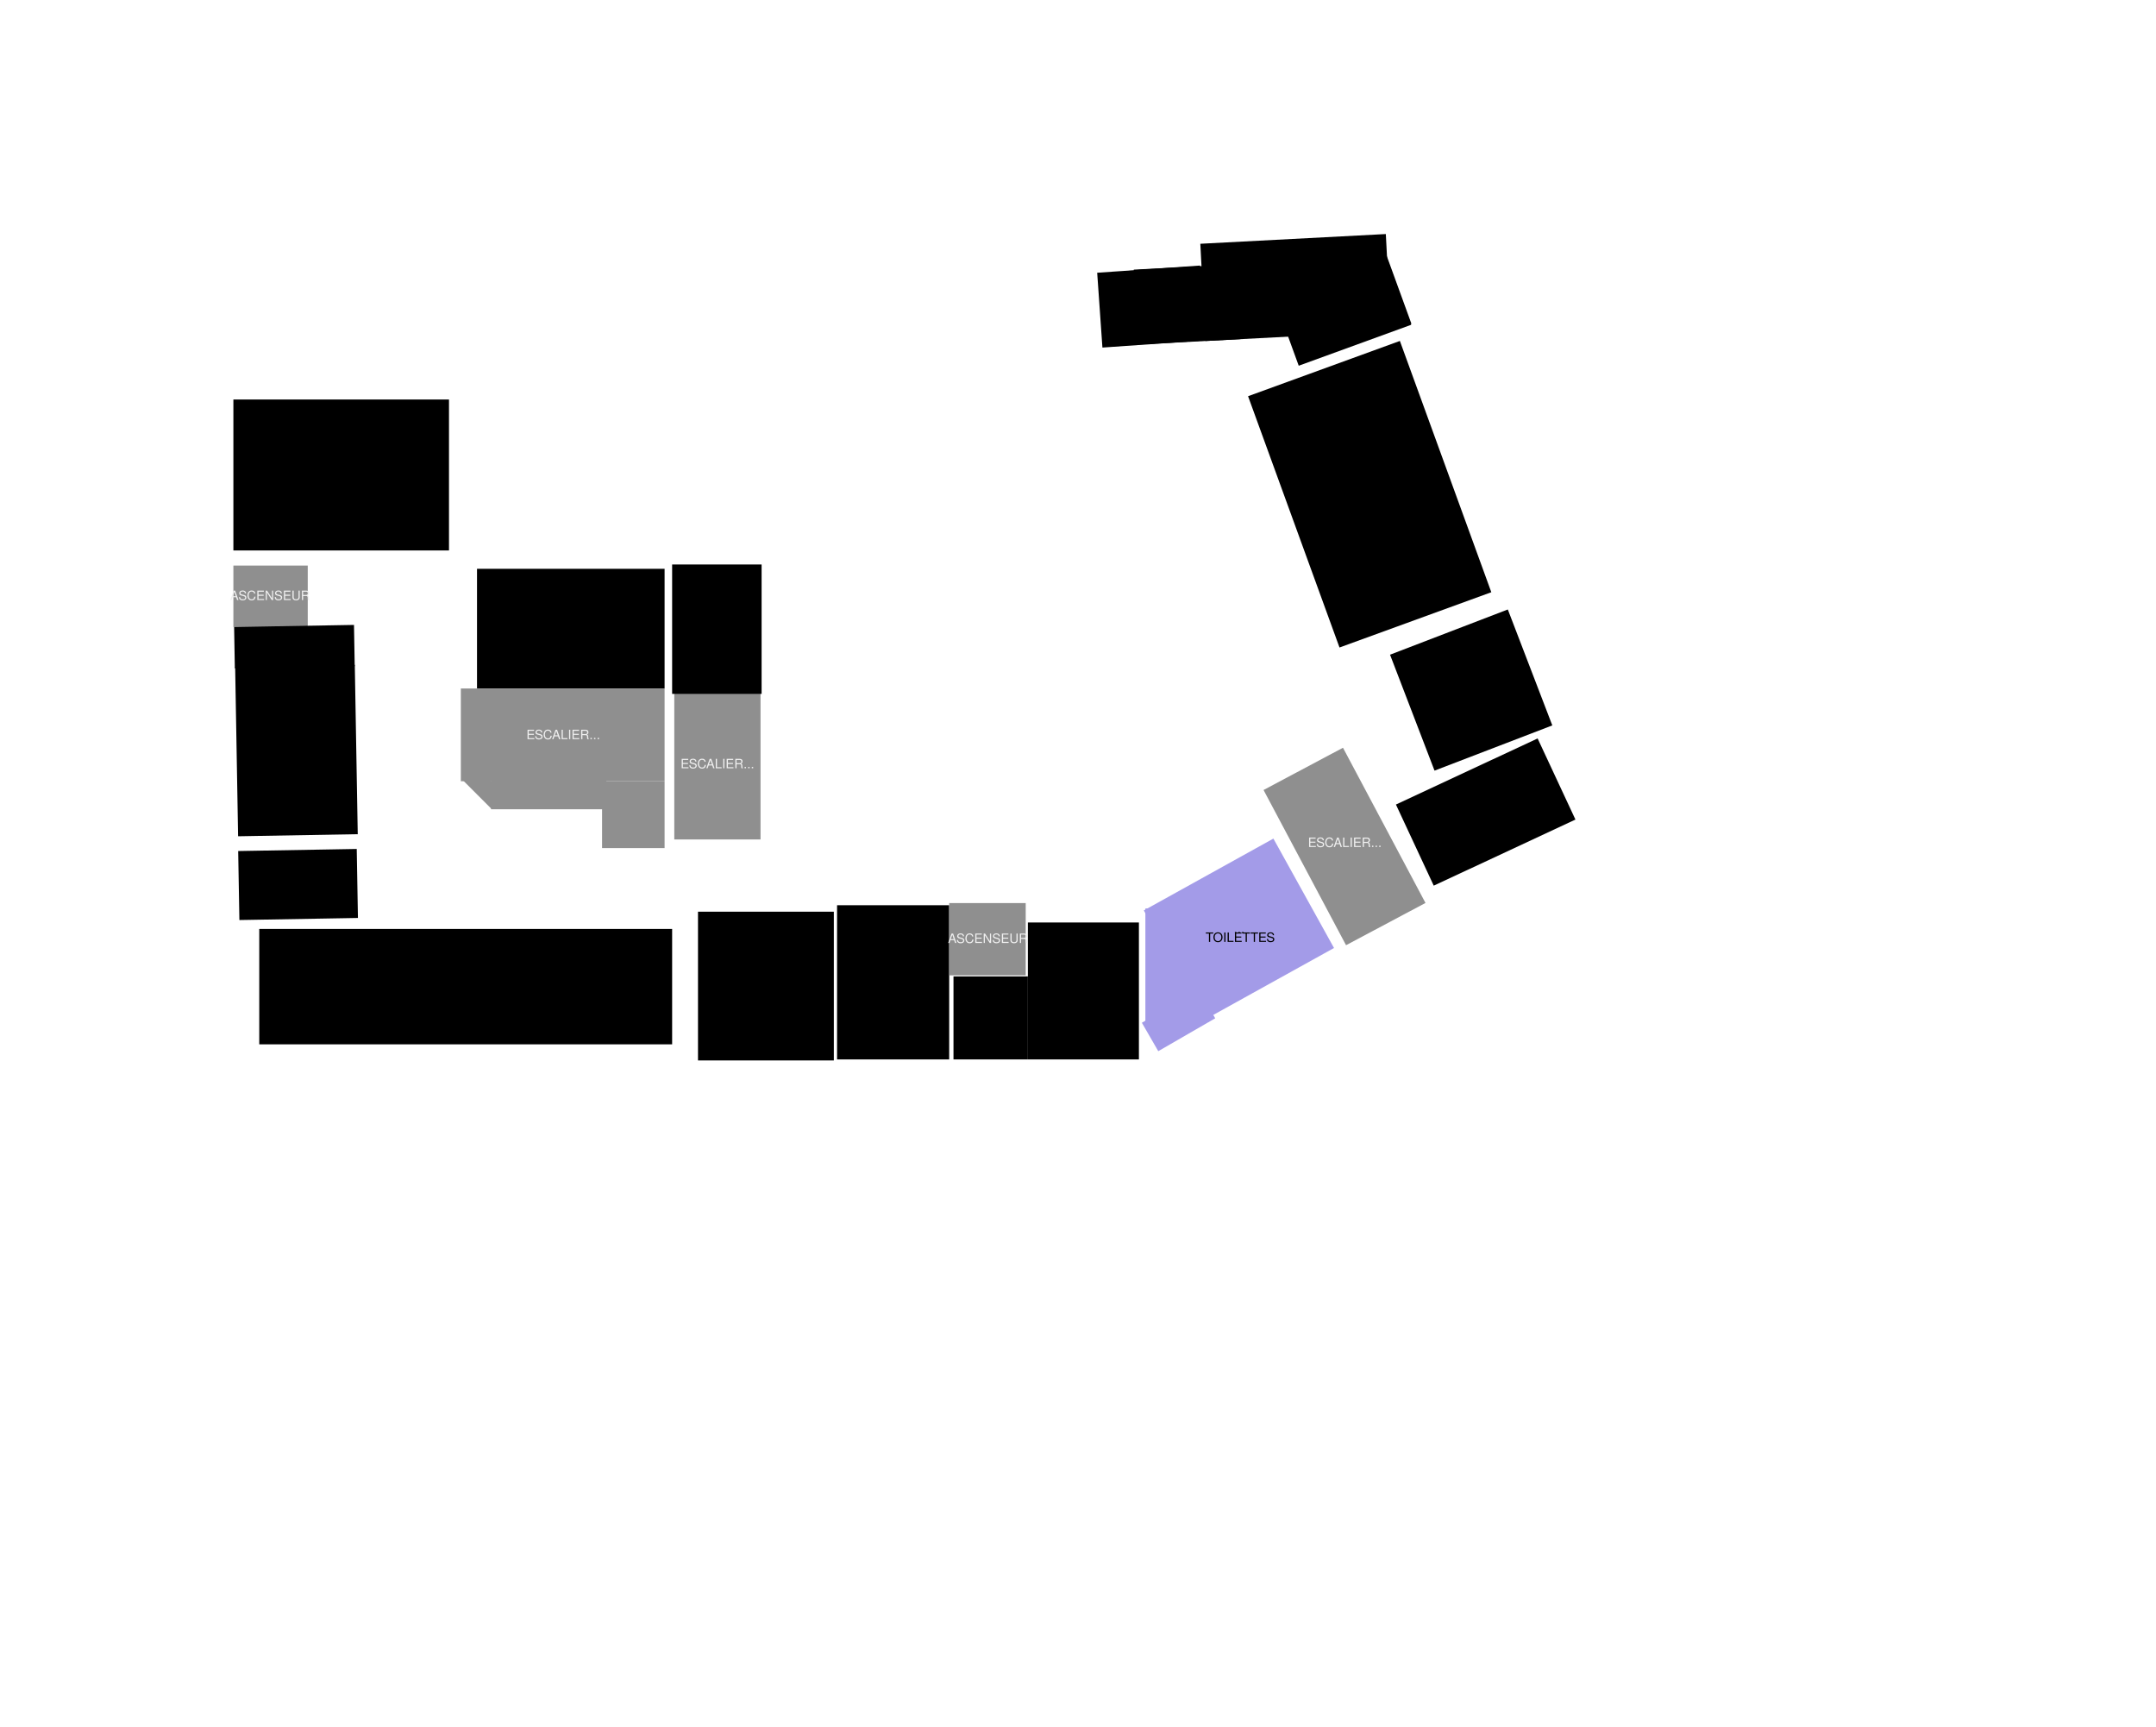
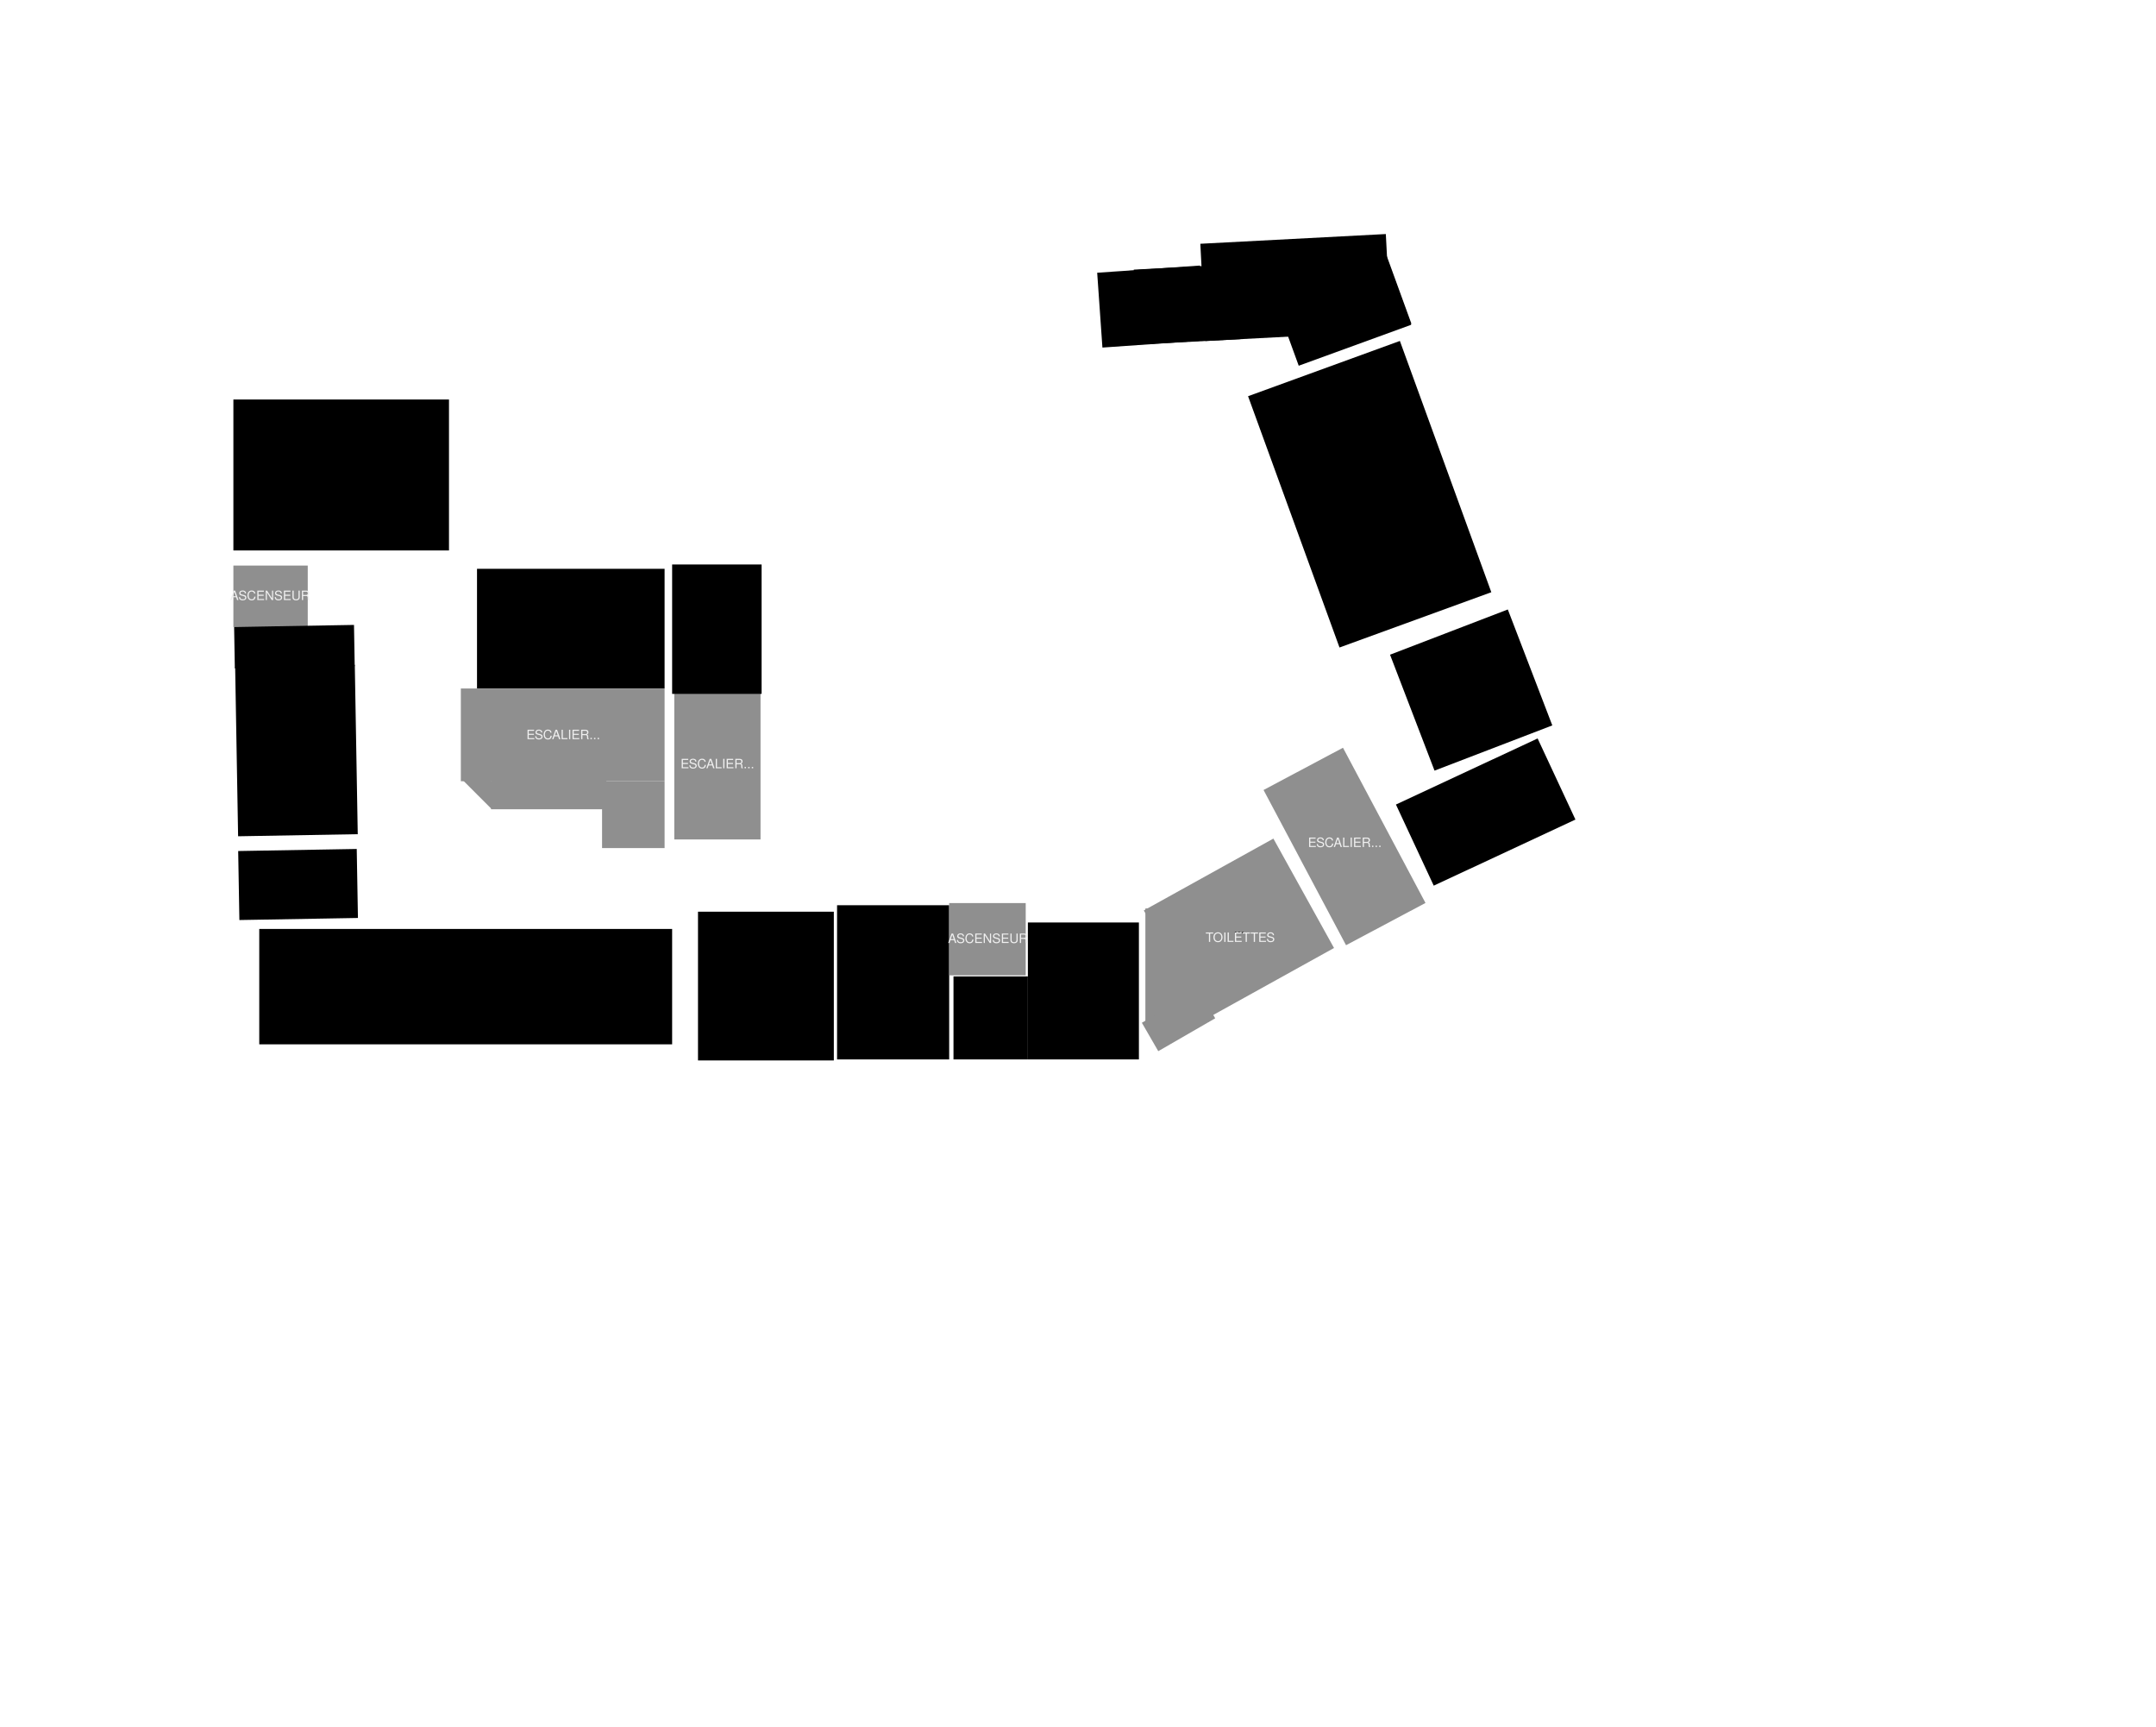
<svg xmlns="http://www.w3.org/2000/svg" version="1.1" width="2000px" height="1601px" viewBox="-0.5 -0.5 2000 1601">
  <g>
    <g id="rooms">
      <g id="S-11-Microtech">
        <rect x="216" y="370" width="200" height="139.98" stroke="none" pointer-events="all" />
      </g>
      <g id="S-12-Pandora">
        <path d="M 631 856 L 231 861 L 233 976 L 624 974 L 624 847" fill="none" stroke-width="18" stroke-miterlimit="10" pointer-events="stroke" />
        <rect x="240" y="861" width="383" height="107" stroke="none" pointer-events="all" />
      </g>
      <g id="S-14-Poudlard">
        <path d="M 1160 355 L 1237 604 L 1386 549 L 1300 310 L 1160 362" fill="none" stroke-width="13" stroke-miterlimit="10" pointer-events="stroke" />
        <rect x="1195.15" y="333.83" width="149.87" height="248" stroke="none" transform="rotate(-20,1270.09,457.83)" pointer-events="all" />
      </g>
      <g id="B-11-Gallifrey">
        <rect x="647" y="845" width="126" height="137.94" stroke="none" pointer-events="all" />
      </g>
      <g id="B-12-Le-Continental">
        <rect x="776" y="839" width="104" height="143" stroke="none" pointer-events="all" />
      </g>
      <g id="B-13-Kaer-Morhen">
        <rect x="884" y="905" width="69" height="77" stroke="none" pointer-events="all" />
        <rect x="953" y="855" width="103" height="127" stroke="none" pointer-events="all" />
      </g>
      <g id="B-14-La-Matrice">
        <rect x="1305.17" y="711.09" width="145.03" height="83" stroke="none" transform="rotate(-25,1377.68,752.59)" pointer-events="all" />
        <path d="M 1287 735 L 1331 823 L 1461 754 L 1435 686 L 1331 726 L 1303 735 L 1294 739 L 1286 744" fill="none" stroke-width="14" stroke-miterlimit="10" pointer-events="stroke" />
      </g>
      <g id="B-15-Krikkit">
        <rect x="1305.71" y="581.87" width="117.03" height="115.16" stroke="none" transform="rotate(-21,1364.22,639.45)" pointer-events="all" />
      </g>
      <g id="0-11-Kanojedo">
        <rect x="442" y="527" width="174" height="111" stroke="none" pointer-events="all" />
      </g>
      <g id="0-12-Arrakis">
        <rect x="219" y="617.04" width="111" height="157.05" stroke="none" transform="rotate(-1,274.5,695.57)" pointer-events="all" />
      </g>
    </g>
    <g id="floorLines">
      <path d="M 1154 381 L 1182 681 L 1235 645 L 1242 640 L 1235 645" fill="none" stroke-width="15" stroke-miterlimit="10" pointer-events="stroke" />
      <path d="M 409.44 780.36 L 429 780 L 449 780" fill="none" stroke-width="15" stroke-miterlimit="10" pointer-events="stroke" />
      <path d="M 1283 214 L 1113 225 L 1113 245 L 1016 252 L 1055 760" fill="none" stroke-width="15" stroke-miterlimit="10" pointer-events="stroke" />
      <path d="M 427 722 L 427 776" fill="none" stroke-width="5" stroke-miterlimit="10" pointer-events="stroke" />
      <path d="M 1105 854 L 1120 881" fill="none" stroke-width="5" stroke-miterlimit="10" pointer-events="stroke" />
      <path d="M 217 782 L 341 780" fill="none" stroke-width="15" stroke-miterlimit="10" pointer-events="stroke" />
      <path d="M 214.62 516.68 L 383 517" fill="none" stroke-width="15" stroke-miterlimit="10" pointer-events="stroke" />
      <path d="M 218 1000 L 209 510 L 209 363 L 423 363 L 423 520 L 620 520" fill="none" stroke-width="15" stroke-miterlimit="10" pointer-events="stroke" />
      <path d="M 423 581 L 423 606" fill="none" stroke-width="15" stroke-miterlimit="10" pointer-events="stroke" />
      <path d="M 362 848 L 516 846" fill="none" stroke-width="5" stroke-miterlimit="10" pointer-events="stroke" />
      <path d="M 640 845 L 640 993" fill="none" stroke-width="15" stroke-miterlimit="10" pointer-events="stroke" />
      <path d="M 775 985 L 774 838" fill="none" stroke-width="5" stroke-miterlimit="10" pointer-events="stroke" />
      <path d="M 547 846 L 717 843" fill="none" stroke-width="5" stroke-miterlimit="10" pointer-events="stroke" />
      <path d="M 212 992 L 1071 988" fill="none" stroke-width="15" stroke-miterlimit="10" pointer-events="stroke" />
      <path d="M 981 853 L 1055.88 853.33" fill="none" stroke-width="5" stroke-miterlimit="10" pointer-events="stroke" />
      <path d="M 1276 209 L 1480 768" fill="none" stroke-width="15" stroke-miterlimit="10" pointer-events="stroke" />
      <path d="M 1406 555 L 1228 622 L 1146 354" fill="none" stroke-width="15" stroke-miterlimit="10" pointer-events="stroke" />
      <path d="M 1166 449 L 1180 552 L 1191 661 L 1202 653 L 1179 486 L 1209 654 L 1199 550 L 1217 644 L 1227 642 L 1223 627 L 1234 631 L 1239 648" fill="none" stroke-width="15" stroke-miterlimit="10" pointer-events="stroke" />
      <path d="M 1277 738 L 1299 727" fill="none" stroke-width="5" stroke-miterlimit="10" pointer-events="stroke" />
      <path d="M 1304 651 L 1329 717 L 1442 674" fill="none" stroke-width="5" stroke-miterlimit="10" pointer-events="stroke" />
      <path d="M 951 837 L 951 903 L 882 903 L 882 986" fill="none" stroke-width="5" stroke-miterlimit="10" pointer-events="stroke" />
      <path d="M 829 837 L 882 837 L 882 904" fill="none" stroke-width="5" stroke-miterlimit="10" pointer-events="stroke" />
      <path d="M 709 776 L 703 520 L 623 520 L 623 783" fill="none" stroke-width="15" stroke-miterlimit="10" pointer-events="stroke" />
      <path d="M 606 787 L 557 787 L 557 751 L 456 751 L 427 721 L 426 640 L 555 640 L 555 695 L 519 695 L 485 695" fill="none" stroke-width="5" stroke-miterlimit="10" pointer-events="stroke" />
      <path d="M 599 782 L 634.26 781.46 L 665 781" fill="none" stroke-width="15" stroke-miterlimit="10" pointer-events="stroke" />
      <path d="M 1063 838 L 1063 993" fill="none" stroke-width="15" stroke-miterlimit="10" pointer-events="stroke" />
      <path d="M 1480 760 L 1067 976" fill="none" stroke-width="15" stroke-miterlimit="10" pointer-events="stroke" />
      <path d="M 1058 843 L 1095 822" fill="none" stroke-width="5" stroke-miterlimit="10" pointer-events="stroke" />
      <path d="M 1141.73 798 L 1183 775" fill="none" stroke-width="5" stroke-miterlimit="10" pointer-events="stroke" />
      <path d="M 1250 686 L 1165 733 L 1244 883 L 1324 841 L 1266 725" fill="none" stroke-width="15" stroke-miterlimit="10" pointer-events="stroke" />
      <path d="M 697 776 L 1047 764 L 1102 732" fill="none" stroke-width="15" stroke-miterlimit="10" pointer-events="stroke" />
    </g>
    <g id="floorRect">
      <rect x="1032.62" y="236.01" width="69.56" height="95.58" stroke="none" transform="rotate(86,1067.4,283.8)" pointer-events="all" />
      <rect x="1066" y="234" width="69.56" height="95.58" stroke="none" transform="rotate(87,1100.78,281.79)" pointer-events="all" />
      <rect x="216" y="524" width="68.98" height="57" fill="#8f8f8f" stroke="none" pointer-events="all" />
      <text x="250" y="556" fill="rgb(240, 240, 240)" font-family="Helvetica" font-size="12px" text-anchor="middle">ASCENSEUR</text>
      <rect x="1156.24" y="179.99" width="90.28" height="172.31" stroke="none" transform="rotate(87,1201.38,266.14)" pointer-events="all" />
      <rect x="1242" y="253" width="85.55" height="20" stroke="none" transform="rotate(70,1284.78,263)" pointer-events="all" />
      <rect x="217" y="580.01" width="111.22" height="38.26" stroke="none" transform="rotate(-1,272.61,599.14)" pointer-events="all" />
      <rect x="221" y="787.77" width="109.99" height="64" stroke="none" transform="rotate(-1,275.99,819.77)" pointer-events="all" />
      <rect x="880" y="837" width="71" height="67" fill="#8f8f8f" stroke="none" pointer-events="all" />
      <text x="916" y="874" fill="rgb(240, 240, 240)" font-family="Helvetica" font-size="12px" text-anchor="middle">ASCENSEUR</text>
      <rect x="625" y="639" width="80" height="139" fill="#8f8f8f" stroke="none" pointer-events="all" />
      <text x="665" y="712" fill="rgb(240, 240, 240)" font-family="Helvetica" font-size="12px" text-anchor="middle">ESCALIER...</text>
      <rect x="623" y="523" width="83" height="120" stroke="none" pointer-events="all" />
      <rect x="427" y="638" width="189" height="86" fill="#8f8f8f" stroke="none" pointer-events="all" />
      <text x="522" y="685" fill="rgb(240, 240, 240)" font-family="Helvetica" font-size="12px" text-anchor="middle">ESCALIER...</text>
      <rect x="558" y="724" width="58" height="62" fill="#8f8f8f" stroke="none" pointer-events="all" />
      <rect x="455" y="721" width="107" height="29" fill="#8f8f8f" stroke="none" pointer-events="all" />
      <rect x="439.18" y="710.68" width="18.06" height="38" fill="#8f8f8f" stroke="none" transform="rotate(-45,448.21,729.68)" pointer-events="all" />
-       <rect x="1080.06" y="803.24" width="137.43" height="116" fill="#a39be8" stroke="none" transform="rotate(-29,1148.78,861.24)" pointer-events="all" />
+       <rect x="1080.06" y="803.24" width="137.43" height="116" fill="#8f8f8f" stroke="none" transform="rotate(-29,1148.78,861.24)" pointer-events="all" />
      <text x="1149" y="865" font-family="Helvetica" font-size="12px" text-anchor="middle">...</text>
-       <rect x="1062" y="842" width="59" height="105" fill="#a39be8" stroke="none" pointer-events="all" />
-       <rect x="1062.26" y="930.7" width="61" height="30.44" fill="#a39be8" stroke="none" transform="rotate(-30,1092.76,945.92)" pointer-events="all" />
+       <rect x="1062" y="842" width="59" height="105" fill="#8f8f8f" stroke="none" pointer-events="all" />
+       <rect x="1062.26" y="930.7" width="61" height="30.44" fill="#8f8f8f" stroke="none" transform="rotate(-30,1092.76,945.92)" pointer-events="all" />
      <rect x="1199" y="224" width="85.55" height="111" stroke="none" transform="rotate(70,1241.78,279.5)" pointer-events="all" />
      <rect x="1205" y="703" width="83.46" height="163.02" fill="#8f8f8f" stroke="none" transform="rotate(-28,1246.73,784.51)" pointer-events="all" />
      <rect x="1214.05" y="764.11" width="65" height="34" fill="none" stroke="none" pointer-events="all" />
      <text x="1247" y="785" fill="rgb(240, 240, 240)" font-family="Helvetica" font-size="12px" text-anchor="middle">ESCALIER...</text>
      <rect x="1113" y="850" width="73" height="39" fill="none" stroke="none" pointer-events="all" />
-       <text x="1150" y="873" font-family="Helvetica" font-size="12px" text-anchor="middle">TOILETTES</text>
+       <text x="1150" y="873" fill="rgb(240, 240, 240)" font-family="Helvetica" font-size="12px" text-anchor="middle">TOILETTES</text>
    </g>
  </g>
</svg>
